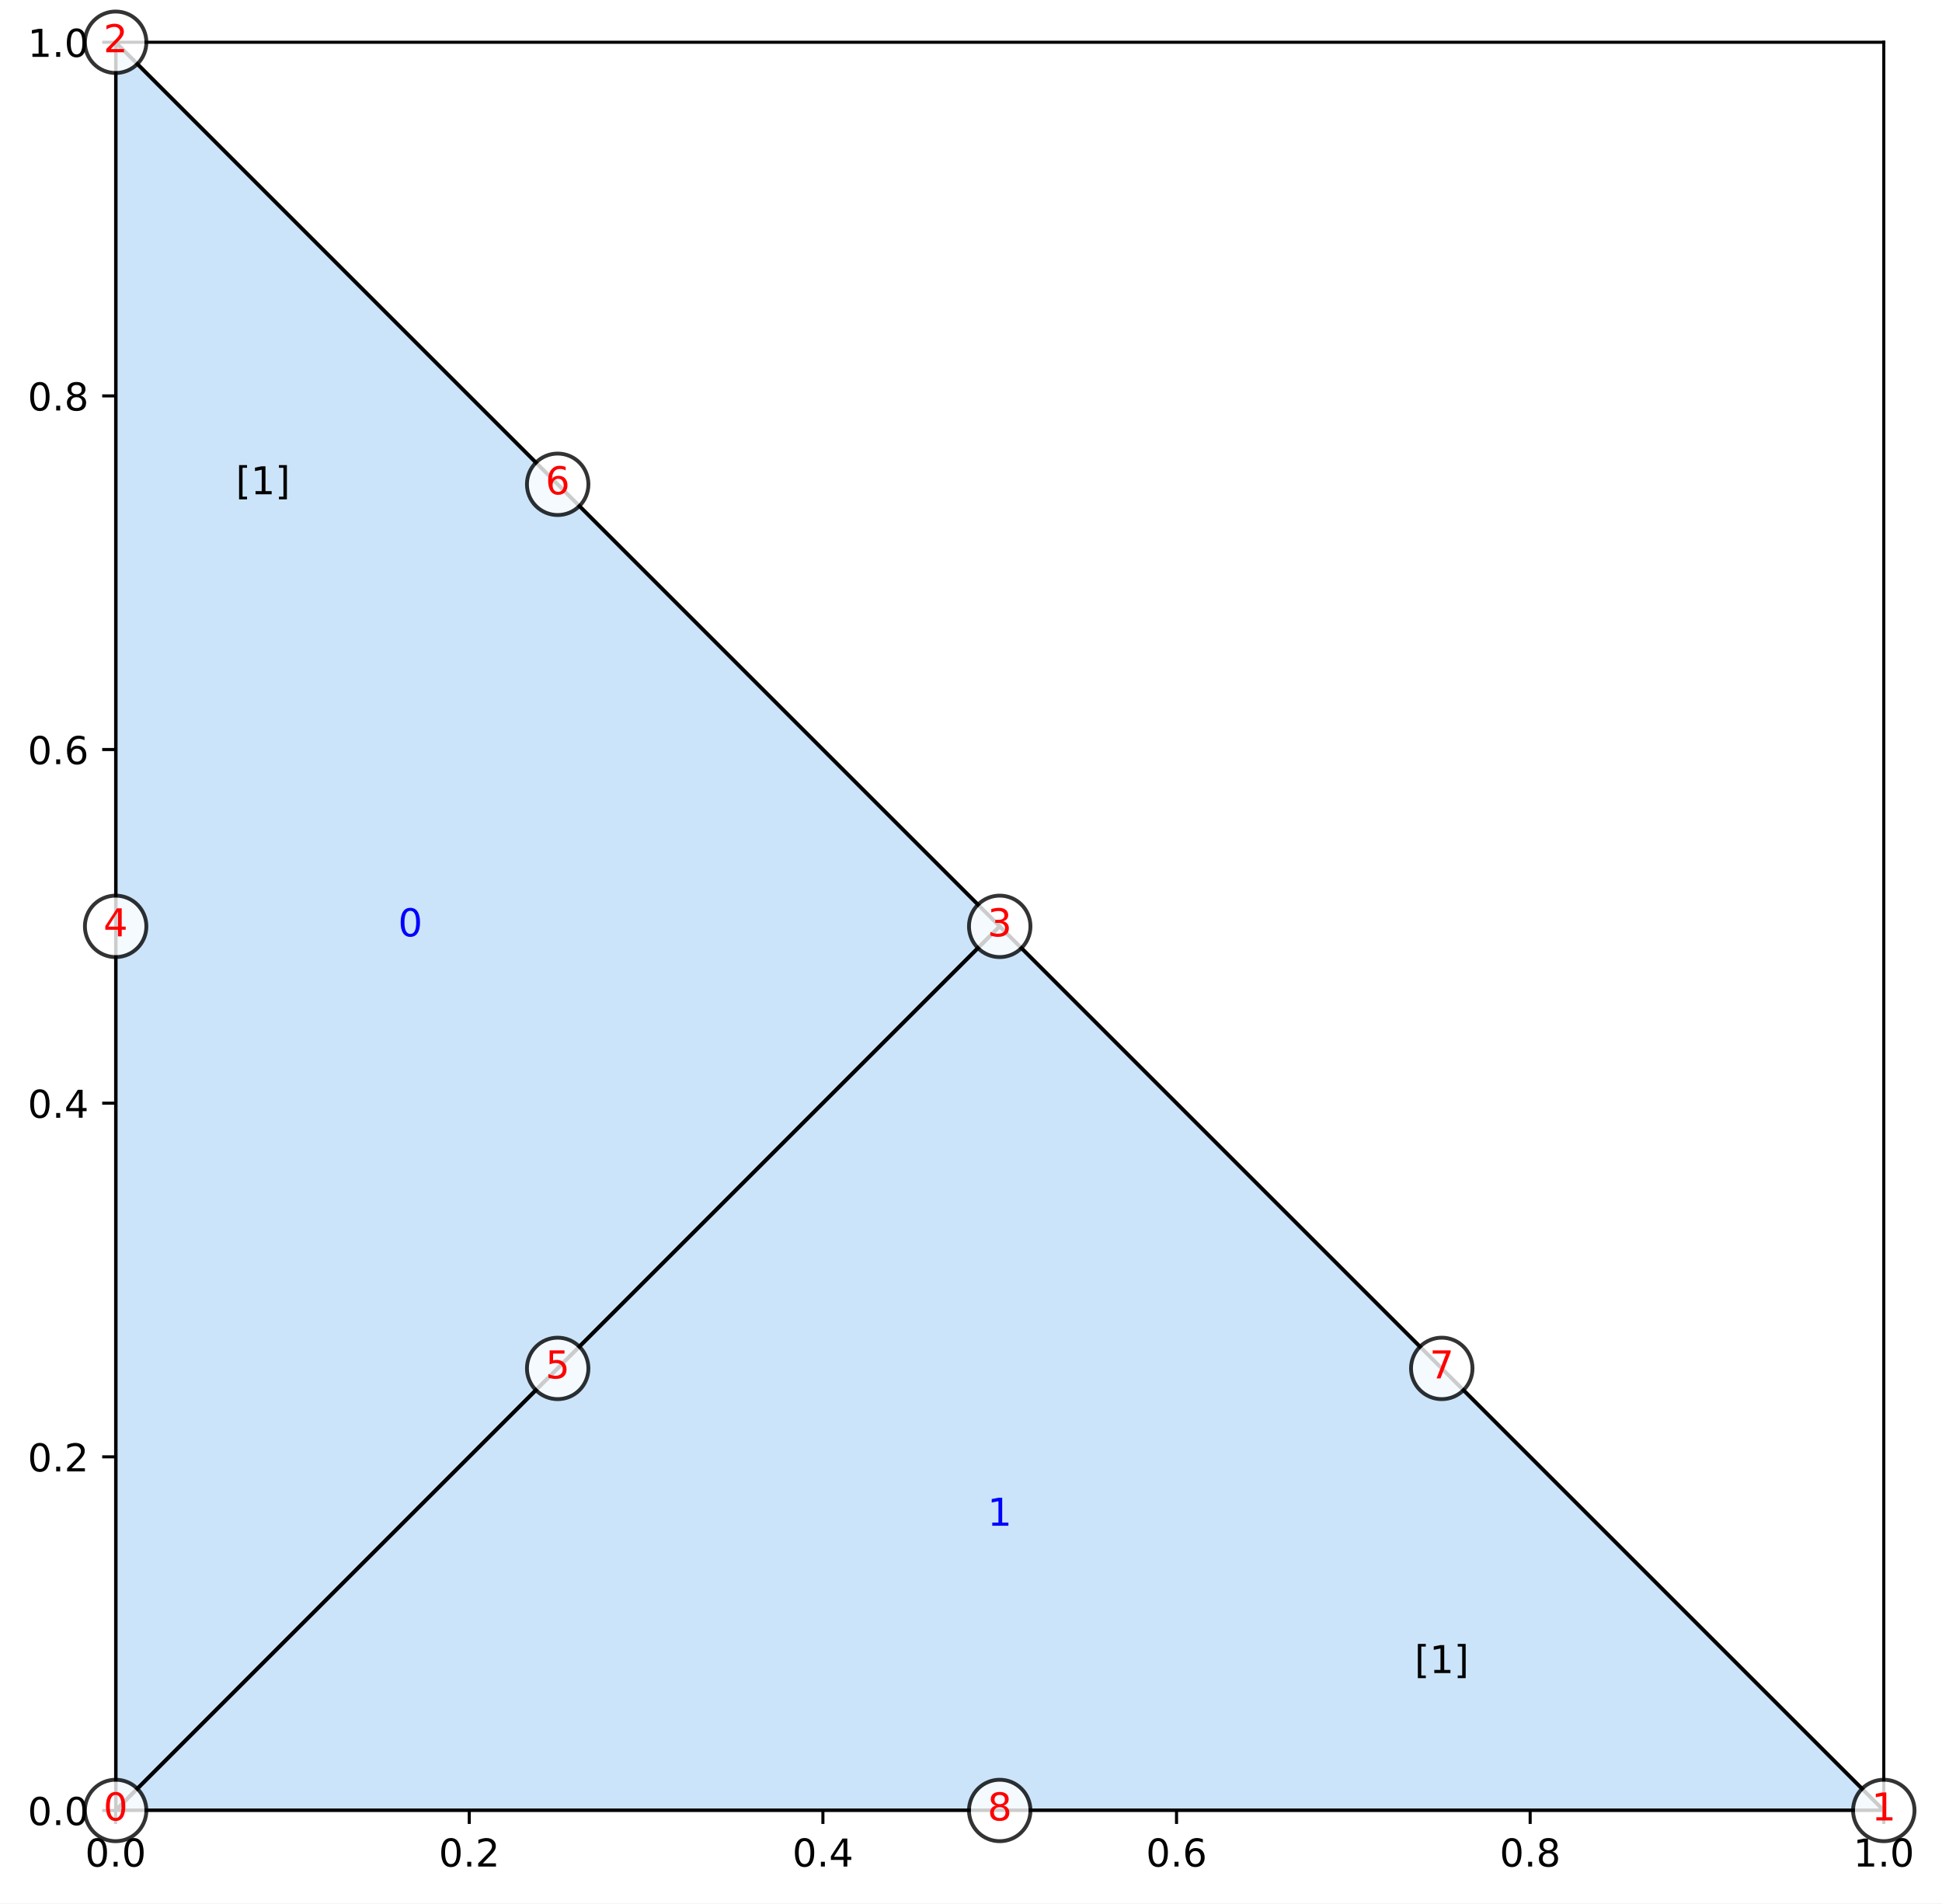
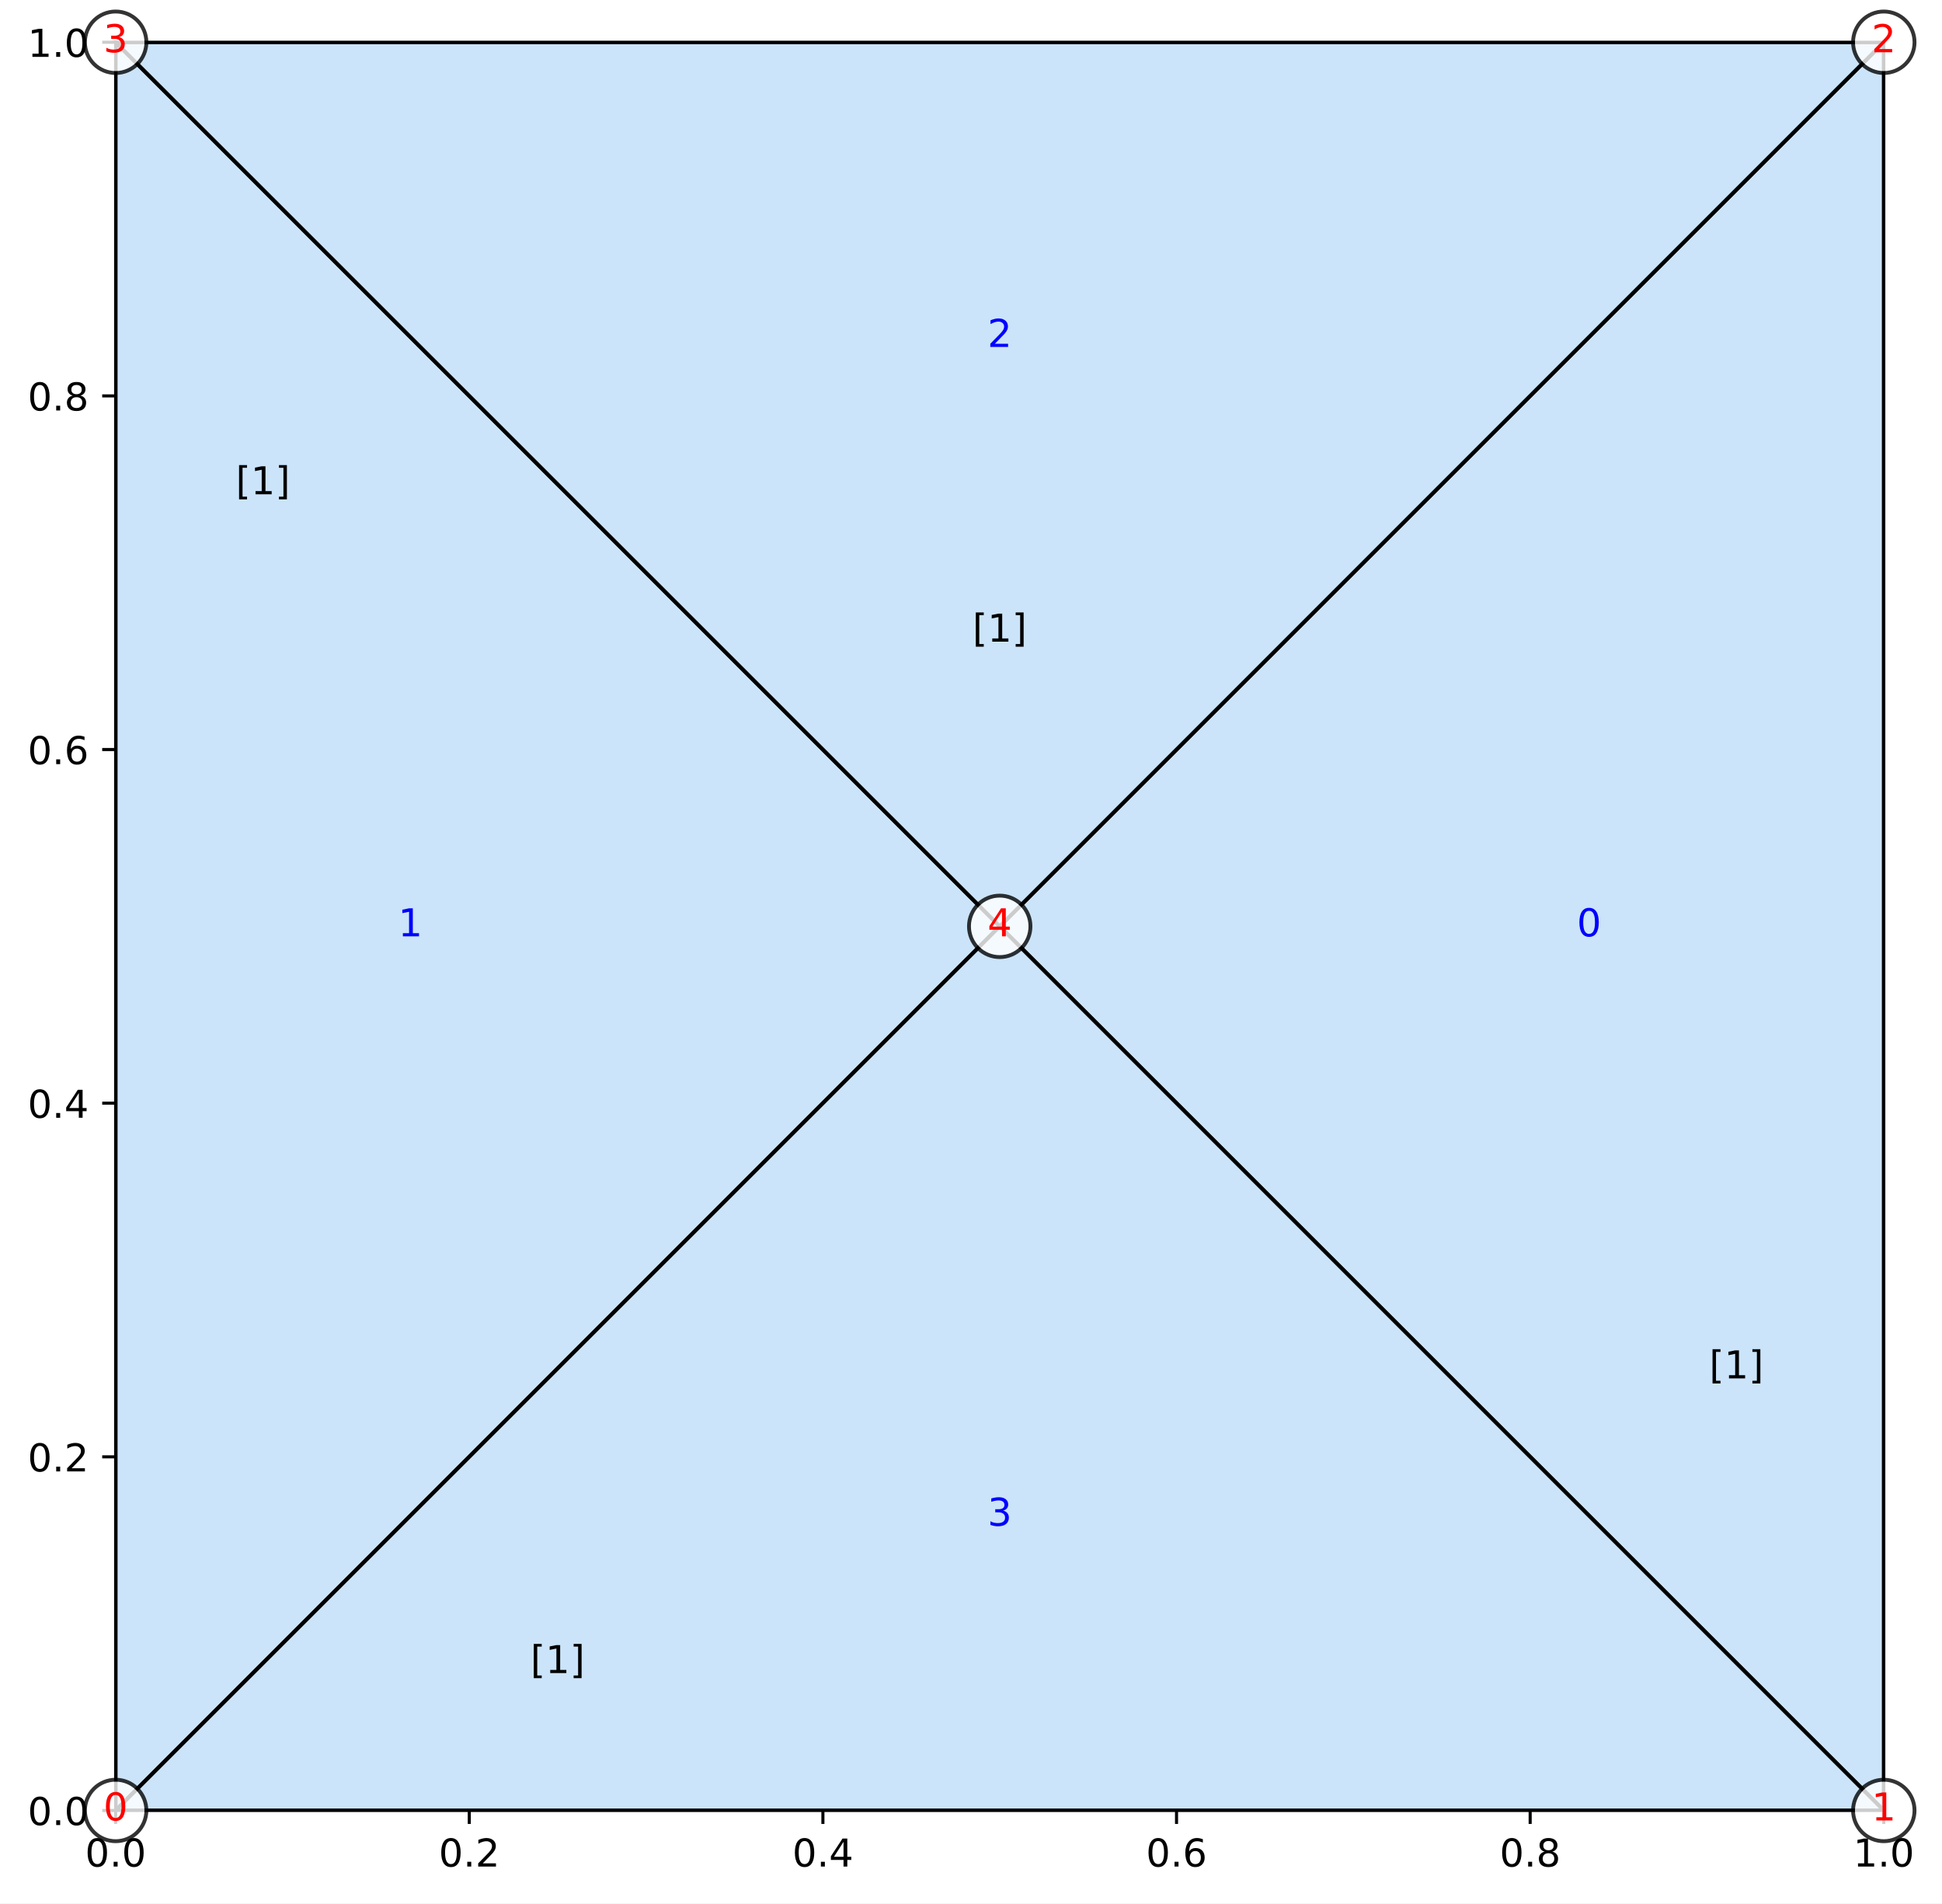
<svg xmlns="http://www.w3.org/2000/svg" xmlns:xlink="http://www.w3.org/1999/xlink" width="505.529pt" height="495.473pt" viewBox="0 0 505.529 495.473" version="1.1">
  <defs>
    <style type="text/css">*{stroke-linejoin: round; stroke-linecap: butt}</style>
  </defs>
  <g id="figure_1">
    <g id="patch_1">
      <path d="M 0 495.473  L 505.529 495.473  L 505.529 0  L 0 0  z " style="fill: #ffffff" />
    </g>
    <g id="axes_1">
      <g id="patch_2">
        <path d="M 30.103 471.273  L 490.377 471.273  L 490.377 10.999  L 30.103 10.999  z " style="fill: #ffffff" />
      </g>
      <g id="patch_3">
-         <path d="M 30.103 10.999  L 30.103 471.273  L 260.24 241.136  z " clip-path="url(#pe4446271ac)" style="fill: #cbe4f9; stroke: #000000; stroke-linejoin: miter" />
+         <path d="M 490.377 471.273  L 490.377 10.999  L 260.24 241.136  z " clip-path="url(#peb3ecc1589)" style="fill: #cbe4f9; stroke: #000000; stroke-linejoin: miter" />
      </g>
      <g id="patch_4">
-         <path d="M 490.377 471.273  L 260.24 241.136  L 30.103 471.273  z " clip-path="url(#pe4446271ac)" style="fill: #cbe4f9; stroke: #000000; stroke-linejoin: miter" />
+         <path d="M 30.103 10.999  L 30.103 471.273  L 260.24 241.136  z " clip-path="url(#peb3ecc1589)" style="fill: #cbe4f9; stroke: #000000; stroke-linejoin: miter" />
+       </g>
+       <g id="patch_5">
+         <path d="M 260.24 241.136  L 490.377 10.999  L 30.103 10.999  z " clip-path="url(#peb3ecc1589)" style="fill: #cbe4f9; stroke: #000000; stroke-linejoin: miter" />
+       </g>
+       <g id="patch_6">
+         <path d="M 30.103 471.273  L 490.377 471.273  L 260.24 241.136  z " clip-path="url(#peb3ecc1589)" style="fill: #cbe4f9; stroke: #000000; stroke-linejoin: miter" />
      </g>
      <g id="matplotlib.axis_1">
        <g id="xtick_1">
          <g id="line2d_1">
            <defs>
-               <path id="mefb2d762d9" d="M 0 0  L 0 3.5  " style="stroke: #000000; stroke-width: 0.8" />
+               <path id="m0ceb6a1cb1" d="M 0 0  L 0 3.5  " style="stroke: #000000; stroke-width: 0.8" />
            </defs>
            <g>
-               <use xlink:href="#mefb2d762d9" x="30.103" y="471.273" style="stroke: #000000; stroke-width: 0.8" />
+               <use xlink:href="#m0ceb6a1cb1" x="30.103" y="471.273" style="stroke: #000000; stroke-width: 0.8" />
            </g>
          </g>
          <g id="text_1">
            <g transform="translate(22.15156 485.8705) scale(0.1 -0.1)">
              <defs>
                <path id="DejaVuSans-13" d="M 2034 4250  Q 1547 4250 1301 3770  Q 1056 3291 1056 2328  Q 1056 1369 1301 889  Q 1547 409 2034 409  Q 2525 409 2770 889  Q 3016 1369 3016 2328  Q 3016 3291 2770 3770  Q 2525 4250 2034 4250  z M 2034 4750  Q 2819 4750 3233 4129  Q 3647 3509 3647 2328  Q 3647 1150 3233 529  Q 2819 -91 2034 -91  Q 1250 -91 836 529  Q 422 1150 422 2328  Q 422 3509 836 4129  Q 1250 4750 2034 4750  z " transform="scale(0.015625)" />
                <path id="DejaVuSans-11" d="M 684 794  L 1344 794  L 1344 0  L 684 0  L 684 794  z " transform="scale(0.015625)" />
              </defs>
              <use xlink:href="#DejaVuSans-13" />
              <use xlink:href="#DejaVuSans-11" transform="translate(63.625 0)" />
              <use xlink:href="#DejaVuSans-13" transform="translate(95.40625 0)" />
            </g>
          </g>
        </g>
        <g id="xtick_2">
          <g id="line2d_2">
            <g>
-               <use xlink:href="#mefb2d762d9" x="122.158" y="471.273" style="stroke: #000000; stroke-width: 0.8" />
+               <use xlink:href="#m0ceb6a1cb1" x="122.158" y="471.273" style="stroke: #000000; stroke-width: 0.8" />
            </g>
          </g>
          <g id="text_2">
            <g transform="translate(114.2064 485.8705) scale(0.1 -0.1)">
              <defs>
                <path id="DejaVuSans-15" d="M 1228 531  L 3431 531  L 3431 0  L 469 0  L 469 531  Q 828 903 1448 1529  Q 2069 2156 2228 2338  Q 2531 2678 2651 2914  Q 2772 3150 2772 3378  Q 2772 3750 2511 3984  Q 2250 4219 1831 4219  Q 1534 4219 1204 4116  Q 875 4013 500 3803  L 500 4441  Q 881 4594 1212 4672  Q 1544 4750 1819 4750  Q 2544 4750 2975 4387  Q 3406 4025 3406 3419  Q 3406 3131 3298 2873  Q 3191 2616 2906 2266  Q 2828 2175 2409 1742  Q 1991 1309 1228 531  z " transform="scale(0.015625)" />
              </defs>
              <use xlink:href="#DejaVuSans-13" />
              <use xlink:href="#DejaVuSans-11" transform="translate(63.625 0)" />
              <use xlink:href="#DejaVuSans-15" transform="translate(95.40625 0)" />
            </g>
          </g>
        </g>
        <g id="xtick_3">
          <g id="line2d_3">
            <g>
-               <use xlink:href="#mefb2d762d9" x="214.213" y="471.273" style="stroke: #000000; stroke-width: 0.8" />
+               <use xlink:href="#m0ceb6a1cb1" x="214.213" y="471.273" style="stroke: #000000; stroke-width: 0.8" />
            </g>
          </g>
          <g id="text_3">
            <g transform="translate(206.2612 485.8705) scale(0.1 -0.1)">
              <defs>
                <path id="DejaVuSans-17" d="M 2419 4116  L 825 1625  L 2419 1625  L 2419 4116  z M 2253 4666  L 3047 4666  L 3047 1625  L 3713 1625  L 3713 1100  L 3047 1100  L 3047 0  L 2419 0  L 2419 1100  L 313 1100  L 313 1709  L 2253 4666  z " transform="scale(0.015625)" />
              </defs>
              <use xlink:href="#DejaVuSans-13" />
              <use xlink:href="#DejaVuSans-11" transform="translate(63.625 0)" />
              <use xlink:href="#DejaVuSans-17" transform="translate(95.40625 0)" />
            </g>
          </g>
        </g>
        <g id="xtick_4">
          <g id="line2d_4">
            <g>
-               <use xlink:href="#mefb2d762d9" x="306.268" y="471.273" style="stroke: #000000; stroke-width: 0.8" />
+               <use xlink:href="#m0ceb6a1cb1" x="306.268" y="471.273" style="stroke: #000000; stroke-width: 0.8" />
            </g>
          </g>
          <g id="text_4">
            <g transform="translate(298.3159 485.8705) scale(0.1 -0.1)">
              <defs>
                <path id="DejaVuSans-19" d="M 2113 2584  Q 1688 2584 1439 2293  Q 1191 2003 1191 1497  Q 1191 994 1439 701  Q 1688 409 2113 409  Q 2538 409 2786 701  Q 3034 994 3034 1497  Q 3034 2003 2786 2293  Q 2538 2584 2113 2584  z M 3366 4563  L 3366 3988  Q 3128 4100 2886 4159  Q 2644 4219 2406 4219  Q 1781 4219 1451 3797  Q 1122 3375 1075 2522  Q 1259 2794 1537 2939  Q 1816 3084 2150 3084  Q 2853 3084 3261 2657  Q 3669 2231 3669 1497  Q 3669 778 3244 343  Q 2819 -91 2113 -91  Q 1303 -91 875 529  Q 447 1150 447 2328  Q 447 3434 972 4092  Q 1497 4750 2381 4750  Q 2619 4750 2861 4703  Q 3103 4656 3366 4563  z " transform="scale(0.015625)" />
              </defs>
              <use xlink:href="#DejaVuSans-13" />
              <use xlink:href="#DejaVuSans-11" transform="translate(63.625 0)" />
              <use xlink:href="#DejaVuSans-19" transform="translate(95.40625 0)" />
            </g>
          </g>
        </g>
        <g id="xtick_5">
          <g id="line2d_5">
            <g>
-               <use xlink:href="#mefb2d762d9" x="398.322" y="471.273" style="stroke: #000000; stroke-width: 0.8" />
+               <use xlink:href="#m0ceb6a1cb1" x="398.322" y="471.273" style="stroke: #000000; stroke-width: 0.8" />
            </g>
          </g>
          <g id="text_5">
            <g transform="translate(390.3707 485.8705) scale(0.1 -0.1)">
              <defs>
                <path id="DejaVuSans-1b" d="M 2034 2216  Q 1584 2216 1326 1975  Q 1069 1734 1069 1313  Q 1069 891 1326 650  Q 1584 409 2034 409  Q 2484 409 2743 651  Q 3003 894 3003 1313  Q 3003 1734 2745 1975  Q 2488 2216 2034 2216  z M 1403 2484  Q 997 2584 770 2862  Q 544 3141 544 3541  Q 544 4100 942 4425  Q 1341 4750 2034 4750  Q 2731 4750 3128 4425  Q 3525 4100 3525 3541  Q 3525 3141 3298 2862  Q 3072 2584 2669 2484  Q 3125 2378 3379 2068  Q 3634 1759 3634 1313  Q 3634 634 3220 271  Q 2806 -91 2034 -91  Q 1263 -91 848 271  Q 434 634 434 1313  Q 434 1759 690 2068  Q 947 2378 1403 2484  z M 1172 3481  Q 1172 3119 1398 2916  Q 1625 2713 2034 2713  Q 2441 2713 2670 2916  Q 2900 3119 2900 3481  Q 2900 3844 2670 4047  Q 2441 4250 2034 4250  Q 1625 4250 1398 4047  Q 1172 3844 1172 3481  z " transform="scale(0.015625)" />
              </defs>
              <use xlink:href="#DejaVuSans-13" />
              <use xlink:href="#DejaVuSans-11" transform="translate(63.625 0)" />
              <use xlink:href="#DejaVuSans-1b" transform="translate(95.40625 0)" />
            </g>
          </g>
        </g>
        <g id="xtick_6">
          <g id="line2d_6">
            <g>
-               <use xlink:href="#mefb2d762d9" x="490.377" y="471.273" style="stroke: #000000; stroke-width: 0.8" />
+               <use xlink:href="#m0ceb6a1cb1" x="490.377" y="471.273" style="stroke: #000000; stroke-width: 0.8" />
            </g>
          </g>
          <g id="text_6">
            <g transform="translate(482.4255 485.8705) scale(0.1 -0.1)">
              <defs>
                <path id="DejaVuSans-14" d="M 794 531  L 1825 531  L 1825 4091  L 703 3866  L 703 4441  L 1819 4666  L 2450 4666  L 2450 531  L 3481 531  L 3481 0  L 794 0  L 794 531  z " transform="scale(0.015625)" />
              </defs>
              <use xlink:href="#DejaVuSans-14" />
              <use xlink:href="#DejaVuSans-11" transform="translate(63.625 0)" />
              <use xlink:href="#DejaVuSans-13" transform="translate(95.40625 0)" />
            </g>
          </g>
        </g>
      </g>
      <g id="matplotlib.axis_2">
        <g id="ytick_1">
          <g id="line2d_7">
            <defs>
-               <path id="mf131f4f135" d="M 0 0  L -3.5 0  " style="stroke: #000000; stroke-width: 0.8" />
+               <path id="m3dcea07fb4" d="M 0 0  L -3.5 0  " style="stroke: #000000; stroke-width: 0.8" />
            </defs>
            <g>
-               <use xlink:href="#mf131f4f135" x="30.103" y="471.273" style="stroke: #000000; stroke-width: 0.8" />
+               <use xlink:href="#m3dcea07fb4" x="30.103" y="471.273" style="stroke: #000000; stroke-width: 0.8" />
            </g>
          </g>
          <g id="text_7">
            <g transform="translate(7.2 475.0716) scale(0.1 -0.1)">
              <use xlink:href="#DejaVuSans-13" />
              <use xlink:href="#DejaVuSans-11" transform="translate(63.625 0)" />
              <use xlink:href="#DejaVuSans-13" transform="translate(95.40625 0)" />
            </g>
          </g>
        </g>
        <g id="ytick_2">
          <g id="line2d_8">
            <g>
-               <use xlink:href="#mf131f4f135" x="30.103" y="379.218" style="stroke: #000000; stroke-width: 0.8" />
+               <use xlink:href="#m3dcea07fb4" x="30.103" y="379.218" style="stroke: #000000; stroke-width: 0.8" />
            </g>
          </g>
          <g id="text_8">
            <g transform="translate(7.2 383.0168) scale(0.1 -0.1)">
              <use xlink:href="#DejaVuSans-13" />
              <use xlink:href="#DejaVuSans-11" transform="translate(63.625 0)" />
              <use xlink:href="#DejaVuSans-15" transform="translate(95.40625 0)" />
            </g>
          </g>
        </g>
        <g id="ytick_3">
          <g id="line2d_9">
            <g>
-               <use xlink:href="#mf131f4f135" x="30.103" y="287.163" style="stroke: #000000; stroke-width: 0.8" />
+               <use xlink:href="#m3dcea07fb4" x="30.103" y="287.163" style="stroke: #000000; stroke-width: 0.8" />
            </g>
          </g>
          <g id="text_9">
            <g transform="translate(7.2 290.962) scale(0.1 -0.1)">
              <use xlink:href="#DejaVuSans-13" />
              <use xlink:href="#DejaVuSans-11" transform="translate(63.625 0)" />
              <use xlink:href="#DejaVuSans-17" transform="translate(95.40625 0)" />
            </g>
          </g>
        </g>
        <g id="ytick_4">
          <g id="line2d_10">
            <g>
-               <use xlink:href="#mf131f4f135" x="30.103" y="195.108" style="stroke: #000000; stroke-width: 0.8" />
+               <use xlink:href="#m3dcea07fb4" x="30.103" y="195.108" style="stroke: #000000; stroke-width: 0.8" />
            </g>
          </g>
          <g id="text_10">
            <g transform="translate(7.2 198.9072) scale(0.1 -0.1)">
              <use xlink:href="#DejaVuSans-13" />
              <use xlink:href="#DejaVuSans-11" transform="translate(63.625 0)" />
              <use xlink:href="#DejaVuSans-19" transform="translate(95.40625 0)" />
            </g>
          </g>
        </g>
        <g id="ytick_5">
          <g id="line2d_11">
            <g>
-               <use xlink:href="#mf131f4f135" x="30.103" y="103.054" style="stroke: #000000; stroke-width: 0.8" />
+               <use xlink:href="#m3dcea07fb4" x="30.103" y="103.054" style="stroke: #000000; stroke-width: 0.8" />
            </g>
          </g>
          <g id="text_11">
            <g transform="translate(7.2 106.8525) scale(0.1 -0.1)">
              <use xlink:href="#DejaVuSans-13" />
              <use xlink:href="#DejaVuSans-11" transform="translate(63.625 0)" />
              <use xlink:href="#DejaVuSans-1b" transform="translate(95.40625 0)" />
            </g>
          </g>
        </g>
        <g id="ytick_6">
          <g id="line2d_12">
            <g>
-               <use xlink:href="#mf131f4f135" x="30.103" y="10.999" style="stroke: #000000; stroke-width: 0.8" />
+               <use xlink:href="#m3dcea07fb4" x="30.103" y="10.999" style="stroke: #000000; stroke-width: 0.8" />
            </g>
          </g>
          <g id="text_12">
            <g transform="translate(7.2 14.79766) scale(0.1 -0.1)">
              <use xlink:href="#DejaVuSans-14" />
              <use xlink:href="#DejaVuSans-11" transform="translate(63.625 0)" />
              <use xlink:href="#DejaVuSans-13" transform="translate(95.40625 0)" />
            </g>
          </g>
        </g>
      </g>
-       <g id="patch_5">
+       <g id="patch_7">
        <path d="M 30.103 471.273  L 30.103 10.999  " style="fill: none; stroke: #000000; stroke-width: 0.8; stroke-linejoin: miter; stroke-linecap: square" />
      </g>
-       <g id="patch_6">
+       <g id="patch_8">
        <path d="M 490.377 471.273  L 490.377 10.999  " style="fill: none; stroke: #000000; stroke-width: 0.8; stroke-linejoin: miter; stroke-linecap: square" />
      </g>
-       <g id="patch_7">
+       <g id="patch_9">
        <path d="M 30.103 471.273  L 490.377 471.273  " style="fill: none; stroke: #000000; stroke-width: 0.8; stroke-linejoin: miter; stroke-linecap: square" />
      </g>
-       <g id="patch_8">
+       <g id="patch_10">
        <path d="M 30.103 10.999  L 490.377 10.999  " style="fill: none; stroke: #000000; stroke-width: 0.8; stroke-linejoin: miter; stroke-linecap: square" />
      </g>
      <g id="text_13">
+         <g style="fill: #0000ff" transform="translate(410.4835 243.7335) scale(0.1 -0.1)">
+           <use xlink:href="#DejaVuSans-13" />
+         </g>
+       </g>
+       <g id="text_14">
        <g style="fill: #0000ff" transform="translate(103.6342 243.7335) scale(0.1 -0.1)">
-           <use xlink:href="#DejaVuSans-13" />
-         </g>
-       </g>
-       <g id="text_14">
+           <use xlink:href="#DejaVuSans-14" />
+         </g>
+       </g>
+       <g id="text_15">
+         <g style="fill: #0000ff" transform="translate(257.0589 90.30881) scale(0.1 -0.1)">
+           <use xlink:href="#DejaVuSans-15" />
+         </g>
+       </g>
+       <g id="text_16">
        <g style="fill: #0000ff" transform="translate(257.0589 397.1581) scale(0.1 -0.1)">
-           <use xlink:href="#DejaVuSans-14" />
-         </g>
-       </g>
-       <g id="text_15">
-         <g id="patch_9">
-           <path d="M 30.103 479.273  C 32.225 479.273 34.26 478.43 35.76 476.93  C 37.26 475.429 38.103 473.394 38.103 471.273  C 38.103 469.151 37.26 467.116 35.76 465.616  C 34.26 464.116 32.225 463.273 30.103 463.273  C 27.982 463.273 25.946 464.116 24.446 465.616  C 22.946 467.116 22.103 469.151 22.103 471.273  C 22.103 473.394 22.946 475.429 24.446 476.93  C 25.946 478.43 27.982 479.273 30.103 479.273  z " style="fill: #ffffff; opacity: 0.8; stroke: #000000; stroke-linejoin: miter" />
-         </g>
-         <g style="fill: #ff0000" transform="translate(26.92188 473.8705) scale(0.1 -0.1)">
-           <use xlink:href="#DejaVuSans-13" />
-         </g>
-       </g>
-       <g id="text_16">
-         <g id="patch_10">
-           <path d="M 490.377 479.273  C 492.499 479.273 494.534 478.43 496.034 476.93  C 497.534 475.429 498.377 473.394 498.377 471.273  C 498.377 469.151 497.534 467.116 496.034 465.616  C 494.534 464.116 492.499 463.273 490.377 463.273  C 488.255 463.273 486.22 464.116 484.72 465.616  C 483.22 467.116 482.377 469.151 482.377 471.273  C 482.377 473.394 483.22 475.429 484.72 476.93  C 486.22 478.43 488.255 479.273 490.377 479.273  z " style="fill: #ffffff; opacity: 0.8; stroke: #000000; stroke-linejoin: miter" />
-         </g>
-         <g style="fill: #ff0000" transform="translate(487.1958 473.8705) scale(0.1 -0.1)">
-           <use xlink:href="#DejaVuSans-14" />
-         </g>
-       </g>
-       <g id="text_17">
-         <g id="patch_11">
-           <path d="M 30.103 18.999  C 32.225 18.999 34.26 18.156 35.76 16.656  C 37.26 15.155 38.103 13.12 38.103 10.999  C 38.103 8.877 37.26 6.842 35.76 5.342  C 34.26 3.842 32.225 2.999 30.103 2.999  C 27.982 2.999 25.946 3.842 24.446 5.342  C 22.946 6.842 22.103 8.877 22.103 10.999  C 22.103 13.12 22.946 15.155 24.446 16.656  C 25.946 18.156 27.982 18.999 30.103 18.999  z " style="fill: #ffffff; opacity: 0.8; stroke: #000000; stroke-linejoin: miter" />
-         </g>
-         <g style="fill: #ff0000" transform="translate(26.92188 13.59648) scale(0.1 -0.1)">
-           <use xlink:href="#DejaVuSans-15" />
-         </g>
-       </g>
-       <g id="text_18">
-         <g id="patch_12">
-           <path d="M 260.24 249.136  C 262.362 249.136 264.397 248.293 265.897 246.793  C 267.397 245.292 268.24 243.257 268.24 241.136  C 268.24 239.014 267.397 236.979 265.897 235.479  C 264.397 233.979 262.362 233.136 260.24 233.136  C 258.118 233.136 256.083 233.979 254.583 235.479  C 253.083 236.979 252.24 239.014 252.24 241.136  C 252.24 243.257 253.083 245.292 254.583 246.793  C 256.083 248.293 258.118 249.136 260.24 249.136  z " style="fill: #ffffff; opacity: 0.8; stroke: #000000; stroke-linejoin: miter" />
-         </g>
-         <g style="fill: #ff0000" transform="translate(257.0589 243.7335) scale(0.1 -0.1)">
          <defs>
            <path id="DejaVuSans-16" d="M 2597 2516  Q 3050 2419 3304 2112  Q 3559 1806 3559 1356  Q 3559 666 3084 287  Q 2609 -91 1734 -91  Q 1441 -91 1130 -33  Q 819 25 488 141  L 488 750  Q 750 597 1062 519  Q 1375 441 1716 441  Q 2309 441 2620 675  Q 2931 909 2931 1356  Q 2931 1769 2642 2001  Q 2353 2234 1838 2234  L 1294 2234  L 1294 2753  L 1863 2753  Q 2328 2753 2575 2939  Q 2822 3125 2822 3475  Q 2822 3834 2567 4026  Q 2313 4219 1838 4219  Q 1578 4219 1281 4162  Q 984 4106 628 3988  L 628 4550  Q 988 4650 1302 4700  Q 1616 4750 1894 4750  Q 2613 4750 3031 4423  Q 3450 4097 3450 3541  Q 3450 3153 3228 2886  Q 3006 2619 2597 2516  z " transform="scale(0.015625)" />
          </defs>
          <use xlink:href="#DejaVuSans-16" />
        </g>
      </g>
+       <g id="text_17">
+         <g id="patch_11">
+           <path d="M 30.103 479.273  C 32.225 479.273 34.26 478.43 35.76 476.93  C 37.26 475.429 38.103 473.394 38.103 471.273  C 38.103 469.151 37.26 467.116 35.76 465.616  C 34.26 464.116 32.225 463.273 30.103 463.273  C 27.982 463.273 25.946 464.116 24.446 465.616  C 22.946 467.116 22.103 469.151 22.103 471.273  C 22.103 473.394 22.946 475.429 24.446 476.93  C 25.946 478.43 27.982 479.273 30.103 479.273  z " style="fill: #ffffff; opacity: 0.8; stroke: #000000; stroke-linejoin: miter" />
+         </g>
+         <g style="fill: #ff0000" transform="translate(26.92188 473.8705) scale(0.1 -0.1)">
+           <use xlink:href="#DejaVuSans-13" />
+         </g>
+       </g>
+       <g id="text_18">
+         <g id="patch_12">
+           <path d="M 490.377 479.273  C 492.499 479.273 494.534 478.43 496.034 476.93  C 497.534 475.429 498.377 473.394 498.377 471.273  C 498.377 469.151 497.534 467.116 496.034 465.616  C 494.534 464.116 492.499 463.273 490.377 463.273  C 488.255 463.273 486.22 464.116 484.72 465.616  C 483.22 467.116 482.377 469.151 482.377 471.273  C 482.377 473.394 483.22 475.429 484.72 476.93  C 486.22 478.43 488.255 479.273 490.377 479.273  z " style="fill: #ffffff; opacity: 0.8; stroke: #000000; stroke-linejoin: miter" />
+         </g>
+         <g style="fill: #ff0000" transform="translate(487.1958 473.8705) scale(0.1 -0.1)">
+           <use xlink:href="#DejaVuSans-14" />
+         </g>
+       </g>
      <g id="text_19">
        <g id="patch_13">
-           <path d="M 30.103 249.136  C 32.225 249.136 34.26 248.293 35.76 246.793  C 37.26 245.292 38.103 243.257 38.103 241.136  C 38.103 239.014 37.26 236.979 35.76 235.479  C 34.26 233.979 32.225 233.136 30.103 233.136  C 27.982 233.136 25.946 233.979 24.446 235.479  C 22.946 236.979 22.103 239.014 22.103 241.136  C 22.103 243.257 22.946 245.292 24.446 246.793  C 25.946 248.293 27.982 249.136 30.103 249.136  z " style="fill: #ffffff; opacity: 0.8; stroke: #000000; stroke-linejoin: miter" />
-         </g>
-         <g style="fill: #ff0000" transform="translate(26.92188 243.7335) scale(0.1 -0.1)">
-           <use xlink:href="#DejaVuSans-17" />
+           <path d="M 490.377 18.999  C 492.499 18.999 494.534 18.156 496.034 16.656  C 497.534 15.155 498.377 13.12 498.377 10.999  C 498.377 8.877 497.534 6.842 496.034 5.342  C 494.534 3.842 492.499 2.999 490.377 2.999  C 488.255 2.999 486.22 3.842 484.72 5.342  C 483.22 6.842 482.377 8.877 482.377 10.999  C 482.377 13.12 483.22 15.155 484.72 16.656  C 486.22 18.156 488.255 18.999 490.377 18.999  z " style="fill: #ffffff; opacity: 0.8; stroke: #000000; stroke-linejoin: miter" />
+         </g>
+         <g style="fill: #ff0000" transform="translate(487.1958 13.59648) scale(0.1 -0.1)">
+           <use xlink:href="#DejaVuSans-15" />
        </g>
      </g>
      <g id="text_20">
        <g id="patch_14">
-           <path d="M 145.172 364.204  C 147.293 364.204 149.328 363.361 150.828 361.861  C 152.329 360.361 153.172 358.326 153.172 356.204  C 153.172 354.083 152.329 352.048 150.828 350.547  C 149.328 349.047 147.293 348.204 145.172 348.204  C 143.05 348.204 141.015 349.047 139.515 350.547  C 138.015 352.048 137.172 354.083 137.172 356.204  C 137.172 358.326 138.015 360.361 139.515 361.861  C 141.015 363.361 143.05 364.204 145.172 364.204  z " style="fill: #ffffff; opacity: 0.8; stroke: #000000; stroke-linejoin: miter" />
-         </g>
-         <g style="fill: #ff0000" transform="translate(141.9904 358.802) scale(0.1 -0.1)">
-           <defs>
-             <path id="DejaVuSans-18" d="M 691 4666  L 3169 4666  L 3169 4134  L 1269 4134  L 1269 2991  Q 1406 3038 1543 3061  Q 1681 3084 1819 3084  Q 2600 3084 3056 2656  Q 3513 2228 3513 1497  Q 3513 744 3044 326  Q 2575 -91 1722 -91  Q 1428 -91 1123 -41  Q 819 9 494 109  L 494 744  Q 775 591 1075 516  Q 1375 441 1709 441  Q 2250 441 2565 725  Q 2881 1009 2881 1497  Q 2881 1984 2565 2268  Q 2250 2553 1709 2553  Q 1456 2553 1204 2497  Q 953 2441 691 2322  L 691 4666  z " transform="scale(0.015625)" />
-           </defs>
-           <use xlink:href="#DejaVuSans-18" />
+           <path d="M 30.103 18.999  C 32.225 18.999 34.26 18.156 35.76 16.656  C 37.26 15.155 38.103 13.12 38.103 10.999  C 38.103 8.877 37.26 6.842 35.76 5.342  C 34.26 3.842 32.225 2.999 30.103 2.999  C 27.982 2.999 25.946 3.842 24.446 5.342  C 22.946 6.842 22.103 8.877 22.103 10.999  C 22.103 13.12 22.946 15.155 24.446 16.656  C 25.946 18.156 27.982 18.999 30.103 18.999  z " style="fill: #ffffff; opacity: 0.8; stroke: #000000; stroke-linejoin: miter" />
+         </g>
+         <g style="fill: #ff0000" transform="translate(26.92188 13.59648) scale(0.1 -0.1)">
+           <use xlink:href="#DejaVuSans-16" />
        </g>
      </g>
      <g id="text_21">
        <g id="patch_15">
-           <path d="M 145.172 134.067  C 147.293 134.067 149.328 133.224 150.828 131.724  C 152.329 130.224 153.172 128.189 153.172 126.067  C 153.172 123.946 152.329 121.911 150.828 120.41  C 149.328 118.91 147.293 118.067 145.172 118.067  C 143.05 118.067 141.015 118.91 139.515 120.41  C 138.015 121.911 137.172 123.946 137.172 126.067  C 137.172 128.189 138.015 130.224 139.515 131.724  C 141.015 133.224 143.05 134.067 145.172 134.067  z " style="fill: #ffffff; opacity: 0.8; stroke: #000000; stroke-linejoin: miter" />
-         </g>
-         <g style="fill: #ff0000" transform="translate(141.9904 128.665) scale(0.1 -0.1)">
-           <use xlink:href="#DejaVuSans-19" />
+           <path d="M 260.24 249.136  C 262.362 249.136 264.397 248.293 265.897 246.793  C 267.397 245.292 268.24 243.257 268.24 241.136  C 268.24 239.014 267.397 236.979 265.897 235.479  C 264.397 233.979 262.362 233.136 260.24 233.136  C 258.118 233.136 256.083 233.979 254.583 235.479  C 253.083 236.979 252.24 239.014 252.24 241.136  C 252.24 243.257 253.083 245.292 254.583 246.793  C 256.083 248.293 258.118 249.136 260.24 249.136  z " style="fill: #ffffff; opacity: 0.8; stroke: #000000; stroke-linejoin: miter" />
+         </g>
+         <g style="fill: #ff0000" transform="translate(257.0589 243.7335) scale(0.1 -0.1)">
+           <use xlink:href="#DejaVuSans-17" />
        </g>
      </g>
      <g id="text_22">
-         <g id="patch_16">
-           <path d="M 375.309 364.204  C 377.43 364.204 379.465 363.361 380.965 361.861  C 382.466 360.361 383.309 358.326 383.309 356.204  C 383.309 354.083 382.466 352.048 380.965 350.547  C 379.465 349.047 377.43 348.204 375.309 348.204  C 373.187 348.204 371.152 349.047 369.652 350.547  C 368.152 352.048 367.309 354.083 367.309 356.204  C 367.309 358.326 368.152 360.361 369.652 361.861  C 371.152 363.361 373.187 364.204 375.309 364.204  z " style="fill: #ffffff; opacity: 0.8; stroke: #000000; stroke-linejoin: miter" />
-         </g>
-         <g style="fill: #ff0000" transform="translate(372.1274 358.802) scale(0.1 -0.1)">
-           <defs>
-             <path id="DejaVuSans-1a" d="M 525 4666  L 3525 4666  L 3525 4397  L 1831 0  L 1172 0  L 2766 4134  L 525 4134  L 525 4666  z " transform="scale(0.015625)" />
-           </defs>
-           <use xlink:href="#DejaVuSans-1a" />
-         </g>
-       </g>
-       <g id="text_23">
-         <g id="patch_17">
-           <path d="M 260.24 479.273  C 262.362 479.273 264.397 478.43 265.897 476.93  C 267.397 475.429 268.24 473.394 268.24 471.273  C 268.24 469.151 267.397 467.116 265.897 465.616  C 264.397 464.116 262.362 463.273 260.24 463.273  C 258.118 463.273 256.083 464.116 254.583 465.616  C 253.083 467.116 252.24 469.151 252.24 471.273  C 252.24 473.394 253.083 475.429 254.583 476.93  C 256.083 478.43 258.118 479.273 260.24 479.273  z " style="fill: #ffffff; opacity: 0.8; stroke: #000000; stroke-linejoin: miter" />
-         </g>
-         <g style="fill: #ff0000" transform="translate(257.0589 473.8705) scale(0.1 -0.1)">
-           <use xlink:href="#DejaVuSans-1b" />
-         </g>
-       </g>
-       <g id="text_24">
-         <g transform="translate(61.37648 128.6654) scale(0.1 -0.1)">
+         <g transform="translate(444.9381 358.8024) scale(0.1 -0.1)">
          <defs>
            <path id="DejaVuSans-3e" d="M 550 4863  L 1875 4863  L 1875 4416  L 1125 4416  L 1125 -397  L 1875 -397  L 1875 -844  L 550 -844  L 550 4863  z " transform="scale(0.015625)" />
            <path id="DejaVuSans-40" d="M 1947 4863  L 1947 -844  L 622 -844  L 622 -397  L 1369 -397  L 1369 4416  L 622 4416  L 622 4863  L 1947 4863  z " transform="scale(0.015625)" />
          </defs>
          <use xlink:href="#DejaVuSans-3e" />
          <use xlink:href="#DejaVuSans-14" transform="translate(39.01562 0)" />
          <use xlink:href="#DejaVuSans-40" transform="translate(102.6406 0)" />
        </g>
      </g>
-       <g id="text_25">
-         <g transform="translate(368.2258 435.5147) scale(0.1 -0.1)">
+       <g id="text_23">
+         <g transform="translate(61.37648 128.6654) scale(0.1 -0.1)">
          <use xlink:href="#DejaVuSans-3e" />
          <use xlink:href="#DejaVuSans-14" transform="translate(39.01562 0)" />
          <use xlink:href="#DejaVuSans-40" transform="translate(102.6406 0)" />
        </g>
      </g>
+       <g id="text_24">
+         <g transform="translate(253.1573 167.0215) scale(0.1 -0.1)">
+           <use xlink:href="#DejaVuSans-3e" />
+           <use xlink:href="#DejaVuSans-14" transform="translate(39.01562 0)" />
+           <use xlink:href="#DejaVuSans-40" transform="translate(102.6406 0)" />
+         </g>
+       </g>
+       <g id="text_25">
+         <g transform="translate(138.0888 435.5147) scale(0.1 -0.1)">
+           <use xlink:href="#DejaVuSans-3e" />
+           <use xlink:href="#DejaVuSans-14" transform="translate(39.01562 0)" />
+           <use xlink:href="#DejaVuSans-40" transform="translate(102.6406 0)" />
+         </g>
+       </g>
    </g>
  </g>
  <defs>
-     <clipPath id="pe4446271ac">
+     <clipPath id="peb3ecc1589">
      <rect x="30.103" y="10.999" width="460.274" height="460.274" />
    </clipPath>
  </defs>
</svg>
